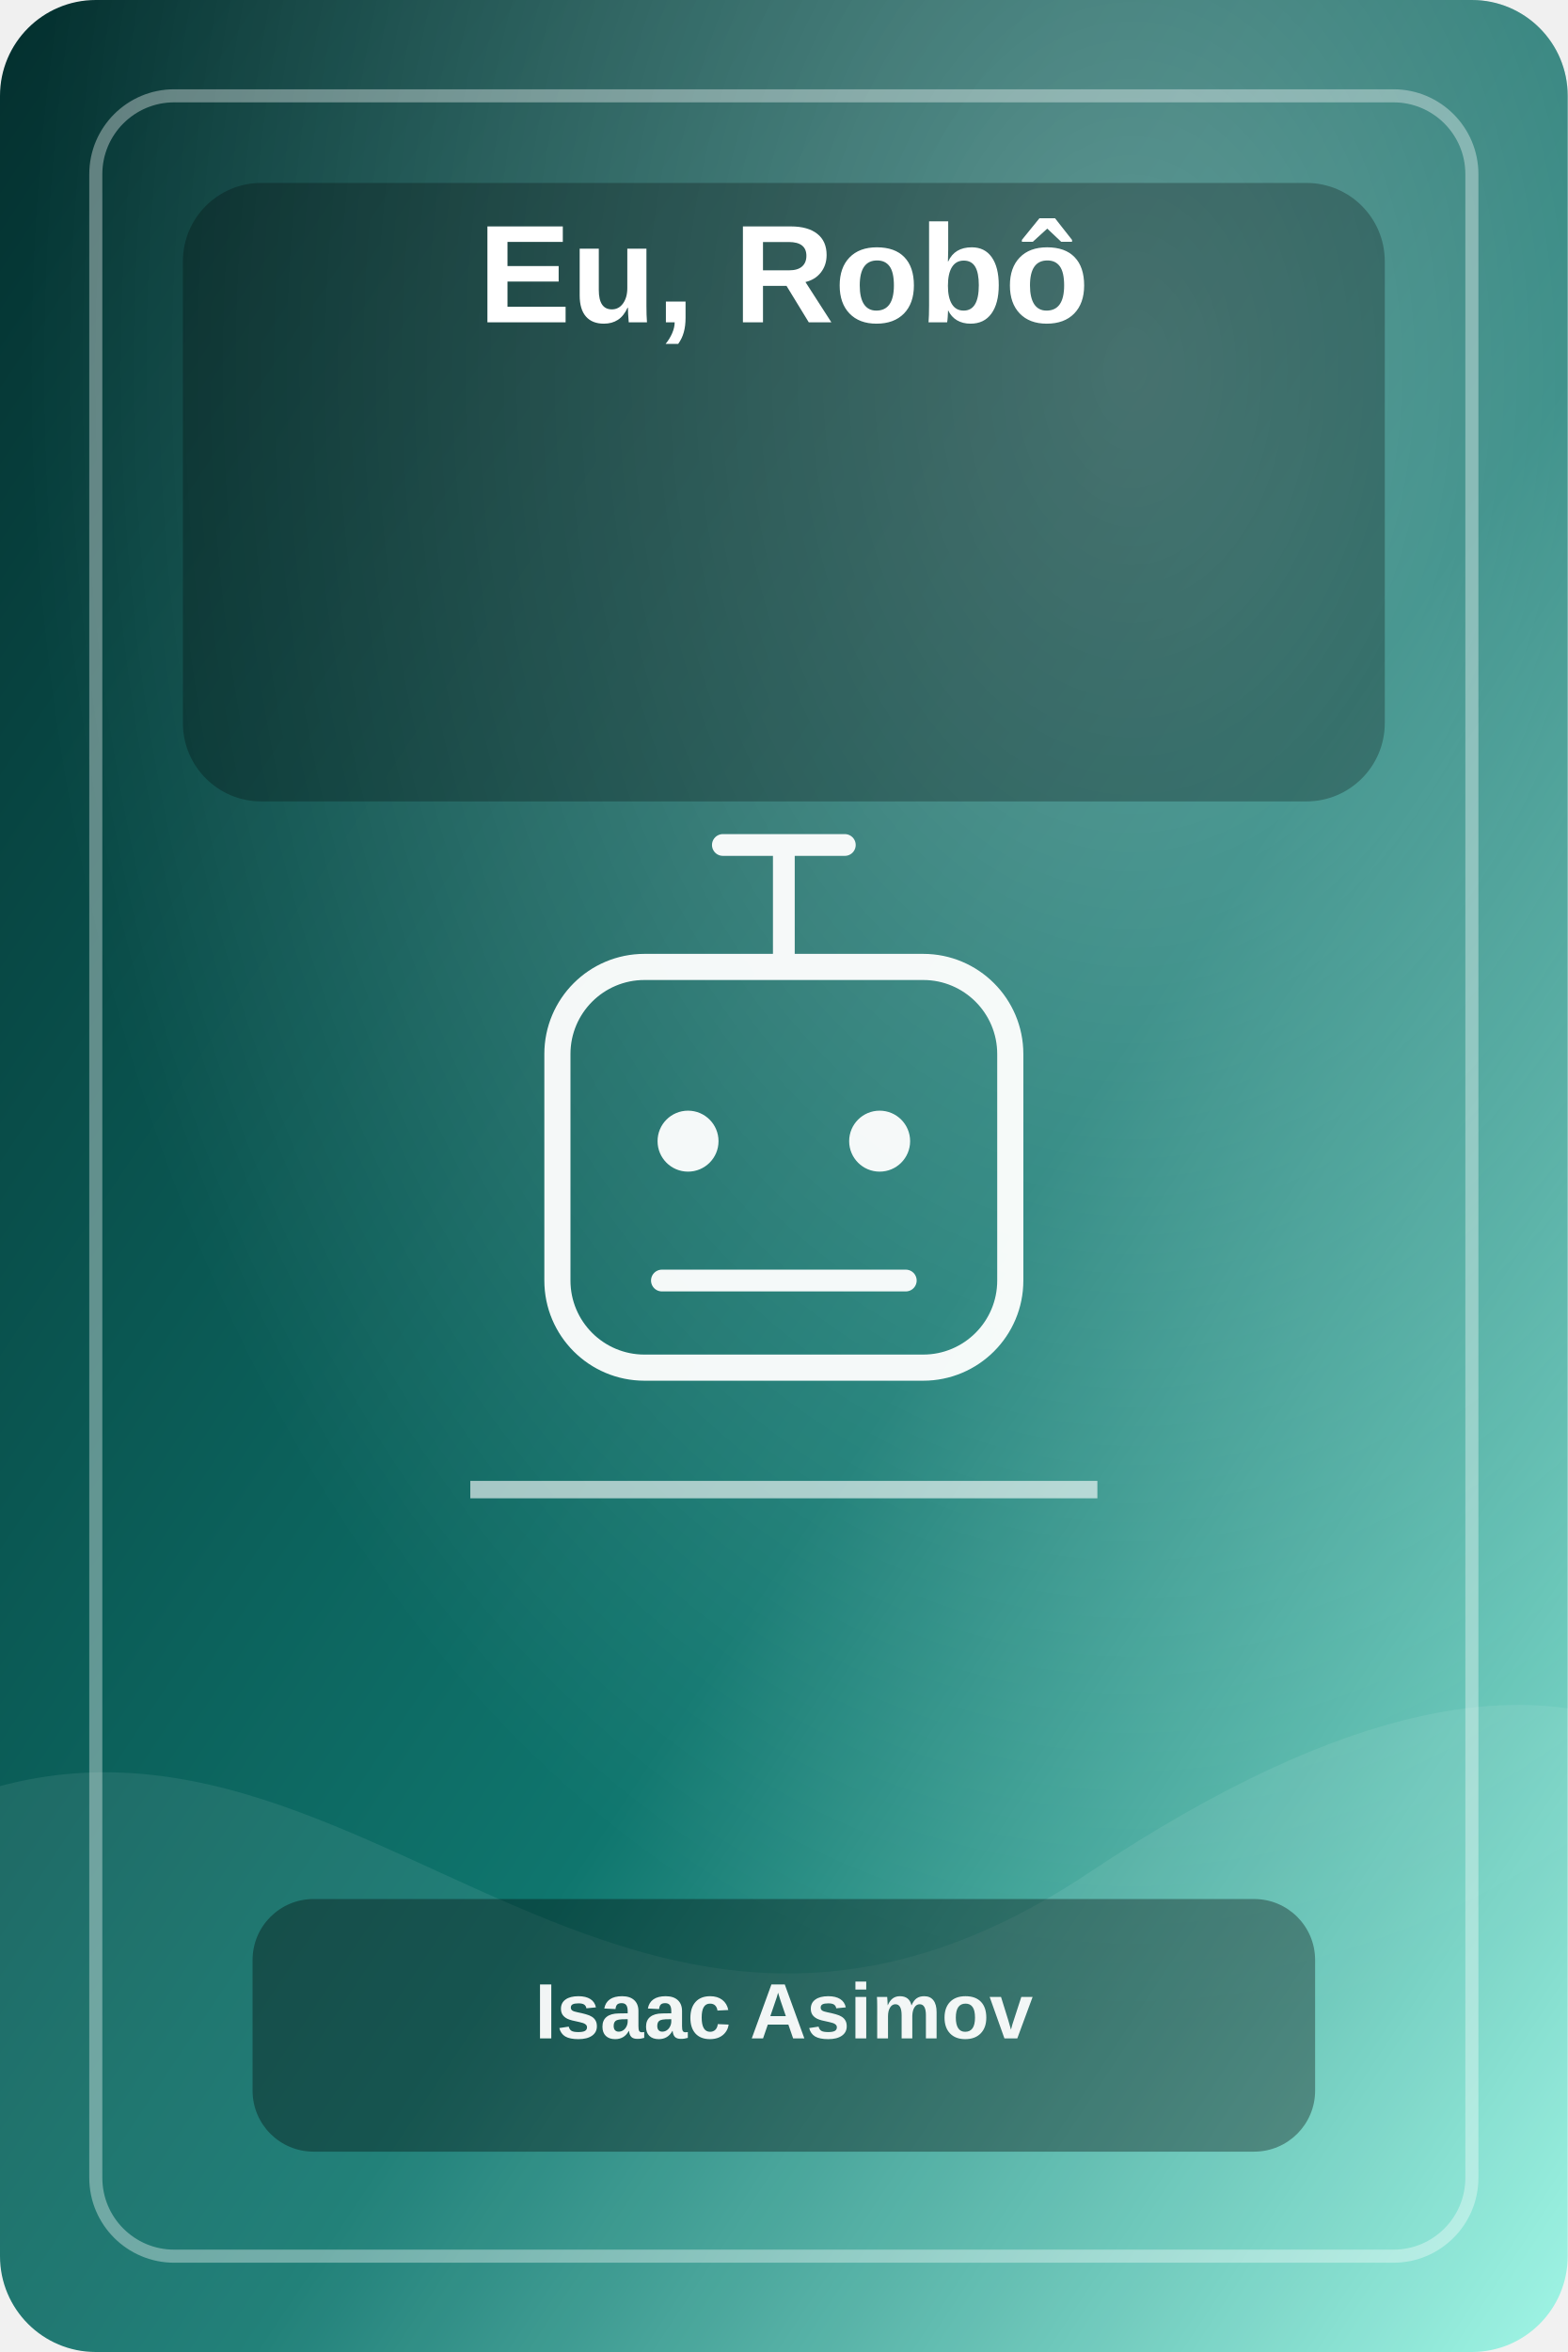
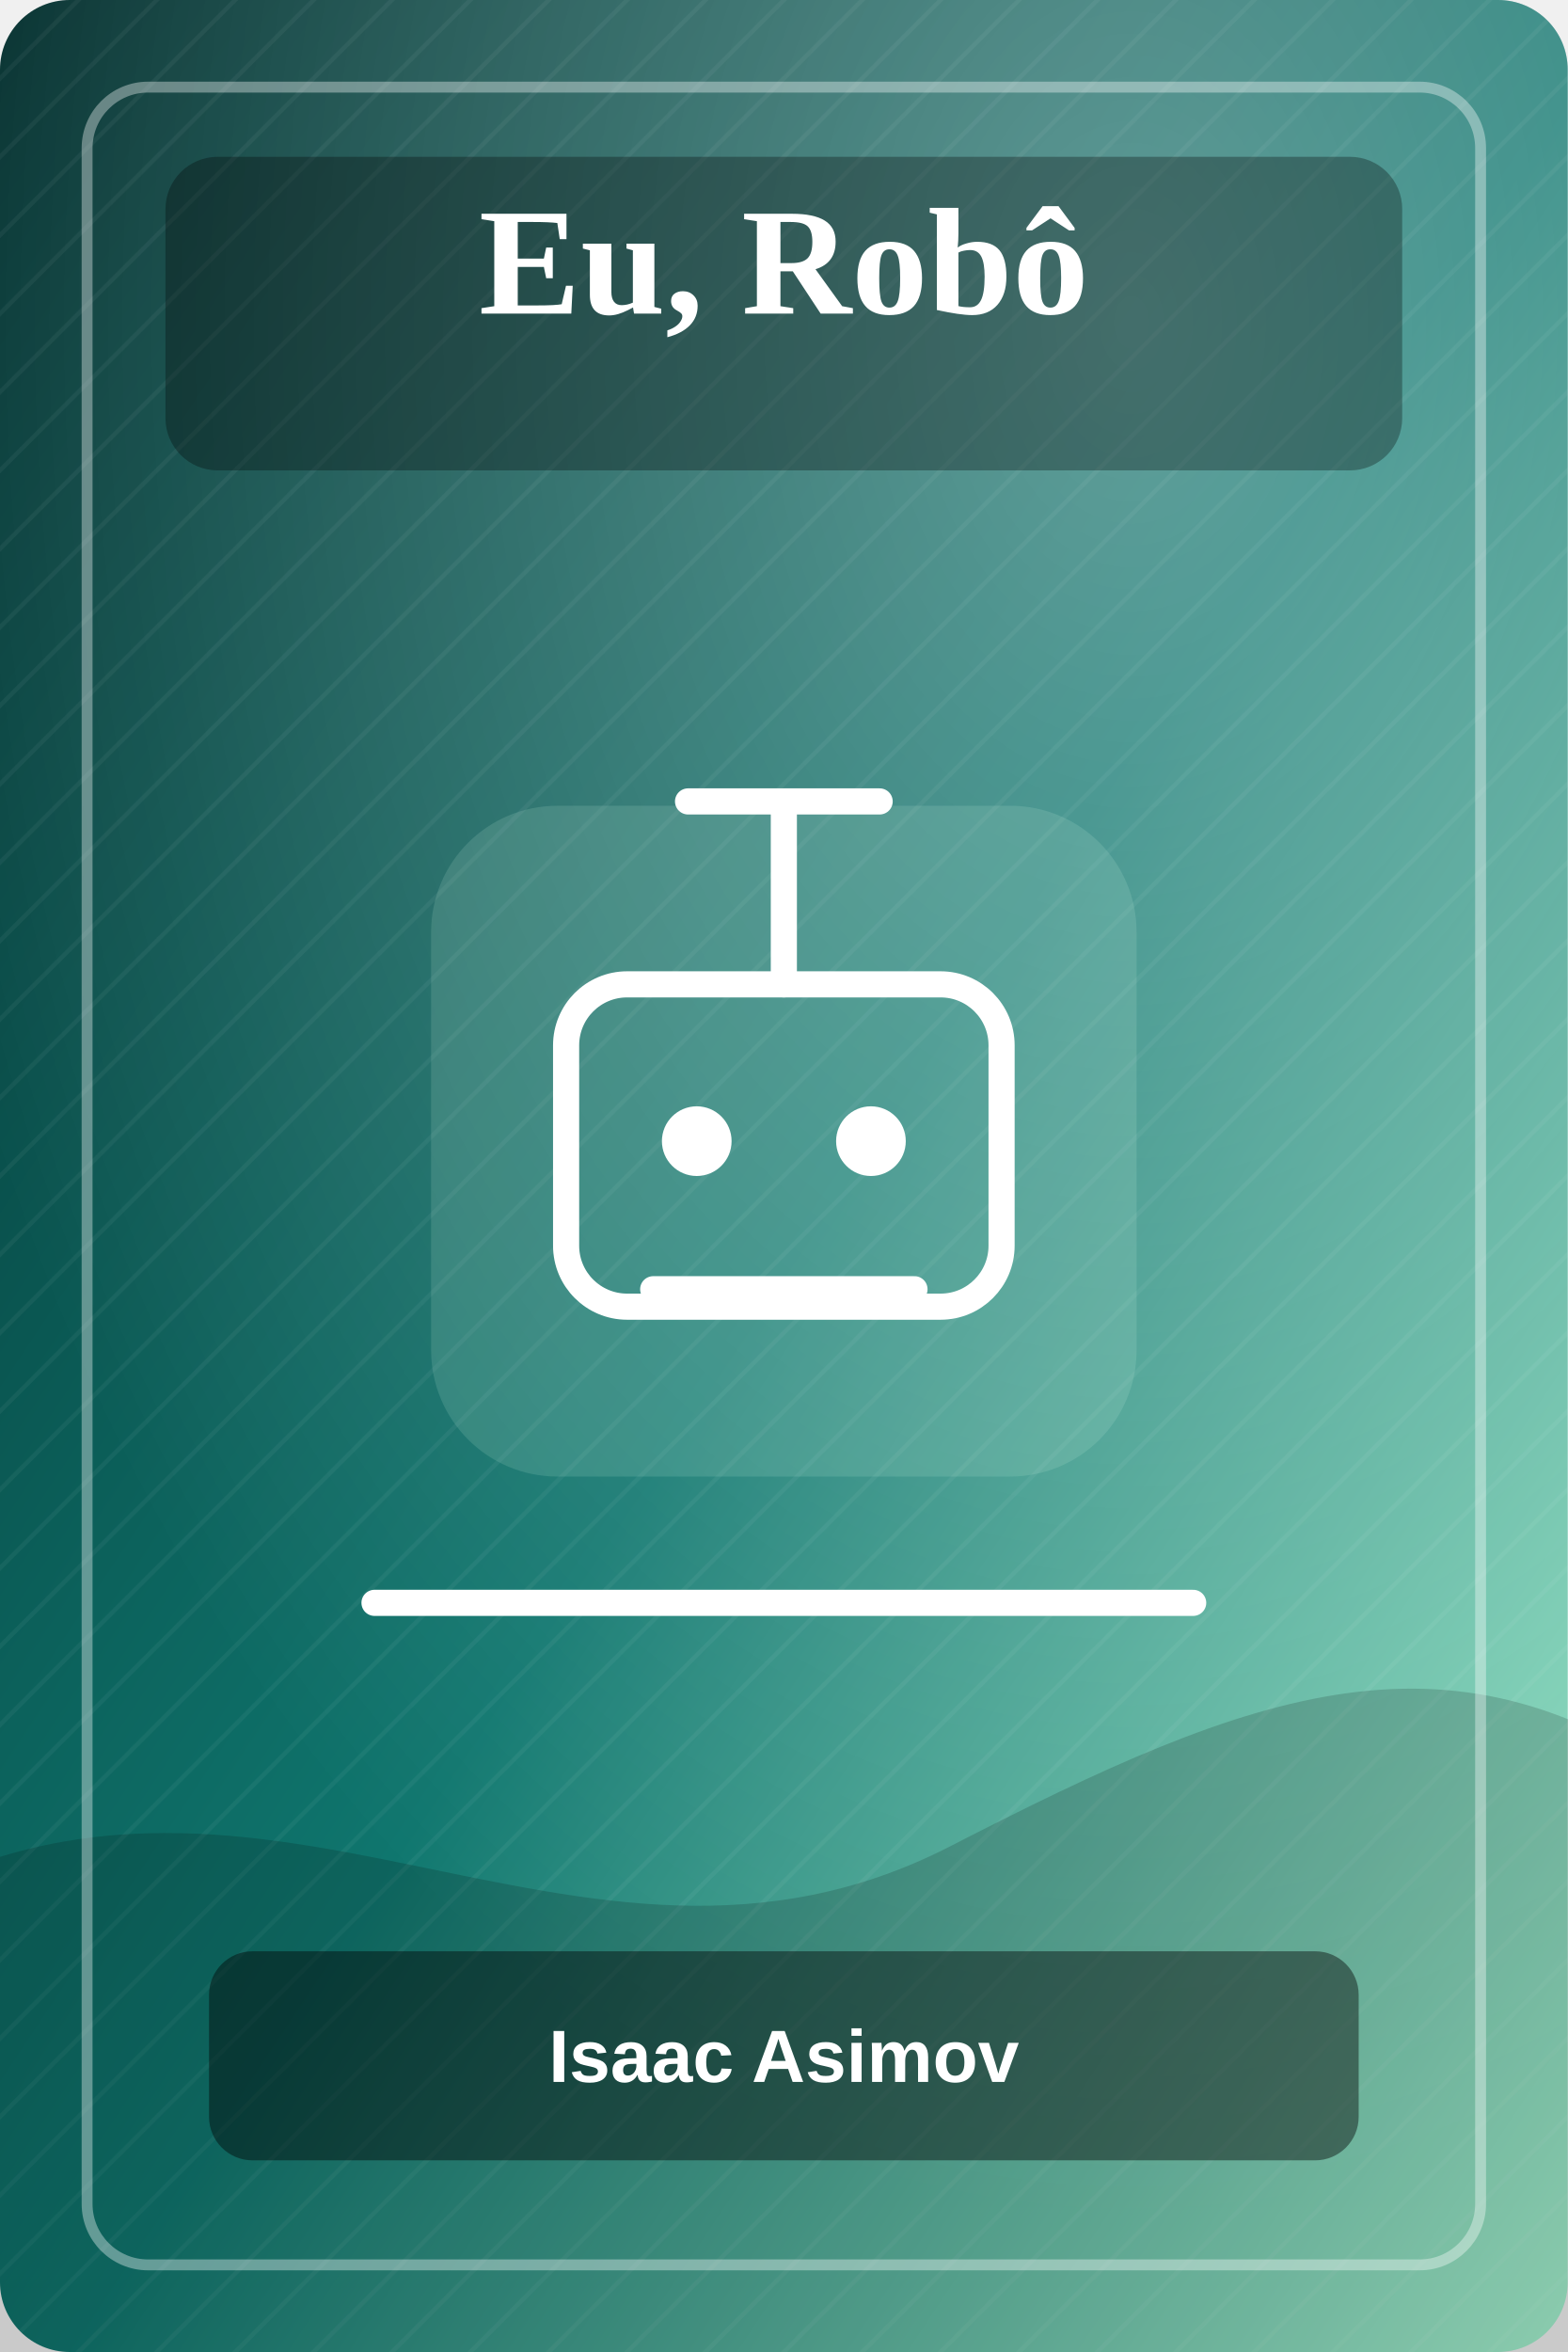
<svg xmlns="http://www.w3.org/2000/svg" width="360" height="540" viewBox="0 0 360 540" role="img" aria-label="Capa demonstrativa de Eu, Robô">
  <defs>
    <linearGradient id="bg" x1="0" y1="0" x2="1" y2="1">
      <stop offset="0" stop-color="#042f2e" />
-       <stop offset="0.58" stop-color="#0f766e" />
-       <stop offset="1" stop-color="#99f6e4" />
+       <stop offset="0.52" stop-color="#0f766e" />
+       <stop offset="1" stop-color="#a7f3d0" />
    </linearGradient>
-     <radialGradient id="glow" cx="72%" cy="16%" r="70%">
+     <radialGradient id="shine" cx="72%" cy="14%" r="80%">
      <stop offset="0" stop-color="#ffffff" stop-opacity=".34" />
      <stop offset="1" stop-color="#ffffff" stop-opacity="0" />
    </radialGradient>
+     <pattern id="grain" width="18" height="18" patternUnits="userSpaceOnUse">
+       <path d="M0 18L18 0M-5 5L5-5M13 23l10-10" stroke="#fff" stroke-opacity=".05" stroke-width="1" />
+     </pattern>
  </defs>
-   <rect width="360" height="540" rx="22" fill="url(#bg)" />
-   <rect width="360" height="540" rx="22" fill="url(#glow)" />
-   <path d="M-40 430C70 350 130 510 250 430s160-20 190 40v100H-40z" fill="#ffffff" opacity=".08" />
-   <rect x="22" y="22" width="316" height="496" rx="18" fill="none" stroke="#ffffff" stroke-opacity=".36" stroke-width="3" />
-   <rect x="42" y="42" width="276" height="142" rx="18" fill="#000000" opacity=".26" />
-   <text x="180" y="74" text-anchor="middle" font-family="Arial, Helvetica, sans-serif" font-size="32" font-weight="900" fill="#fff">Eu, Robô</text>
-   <g opacity=".95">
-     <rect x="128" y="222" width="104" height="92" rx="20" fill="none" stroke="#fff" stroke-width="6" />
-     <circle cx="158" cy="262" r="7" fill="#fff" />
-     <circle cx="202" cy="262" r="7" fill="#fff" />
-     <path d="M152 294h56M180 222v-28M166 194h28" stroke="#fff" stroke-width="5" stroke-linecap="round" />
-     <path d="M108 342h144" stroke="#fff" stroke-width="4" opacity=".65" />
+   <rect width="360" height="540" rx="16" fill="url(#bg)" />
+   <rect width="360" height="540" rx="16" fill="url(#shine)" />
+   <rect width="360" height="540" rx="16" fill="url(#grain)" />
+   <path d="M-30 440C58 386 132 468 218 424c70-36 116-54 172-12v138H-30z" fill="#000" opacity=".16" />
+   <rect x="20" y="20" width="320" height="500" rx="14" fill="none" stroke="#fff" stroke-opacity=".36" stroke-width="2.5" />
+   <rect x="38" y="36" width="284" height="72" rx="12" fill="#000" opacity=".30" />
+   <text x="180" y="72" text-anchor="middle" font-family="Georgia, 'Times New Roman', serif" font-size="35" font-weight="800" fill="#fff">Eu, Robô</text>
+   <g>
+     <rect x="102" y="188" width="156" height="148" rx="26" fill="#d1fae5" opacity=".14" stroke="#d1fae5" stroke-width="6" />
+     <rect x="130" y="226" width="100" height="74" rx="14" fill="none" stroke="#fff" stroke-width="6" />
+     <circle cx="160" cy="262" r="8" fill="#fff" />
+     <circle cx="200" cy="262" r="8" fill="#fff" />
+     <path d="M150 296h60M180 226v-42M158 184h44M86 368h188" stroke="#fff" stroke-width="6" stroke-linecap="round" />
  </g>
-   <rect x="58" y="436" width="244" height="58" rx="14" fill="#000000" opacity=".34" />
-   <text x="180" y="468" text-anchor="middle" font-family="Arial, Helvetica, sans-serif" font-size="18" font-weight="700" fill="#fff" fill-opacity=".94">Isaac Asimov</text>
+   <rect x="48" y="448" width="264" height="48" rx="10" fill="#000" opacity=".42" />
+   <text x="180" y="478" text-anchor="middle" font-family="Arial, Helvetica, sans-serif" font-size="17" font-weight="700" fill="#fff">Isaac Asimov</text>
</svg>
